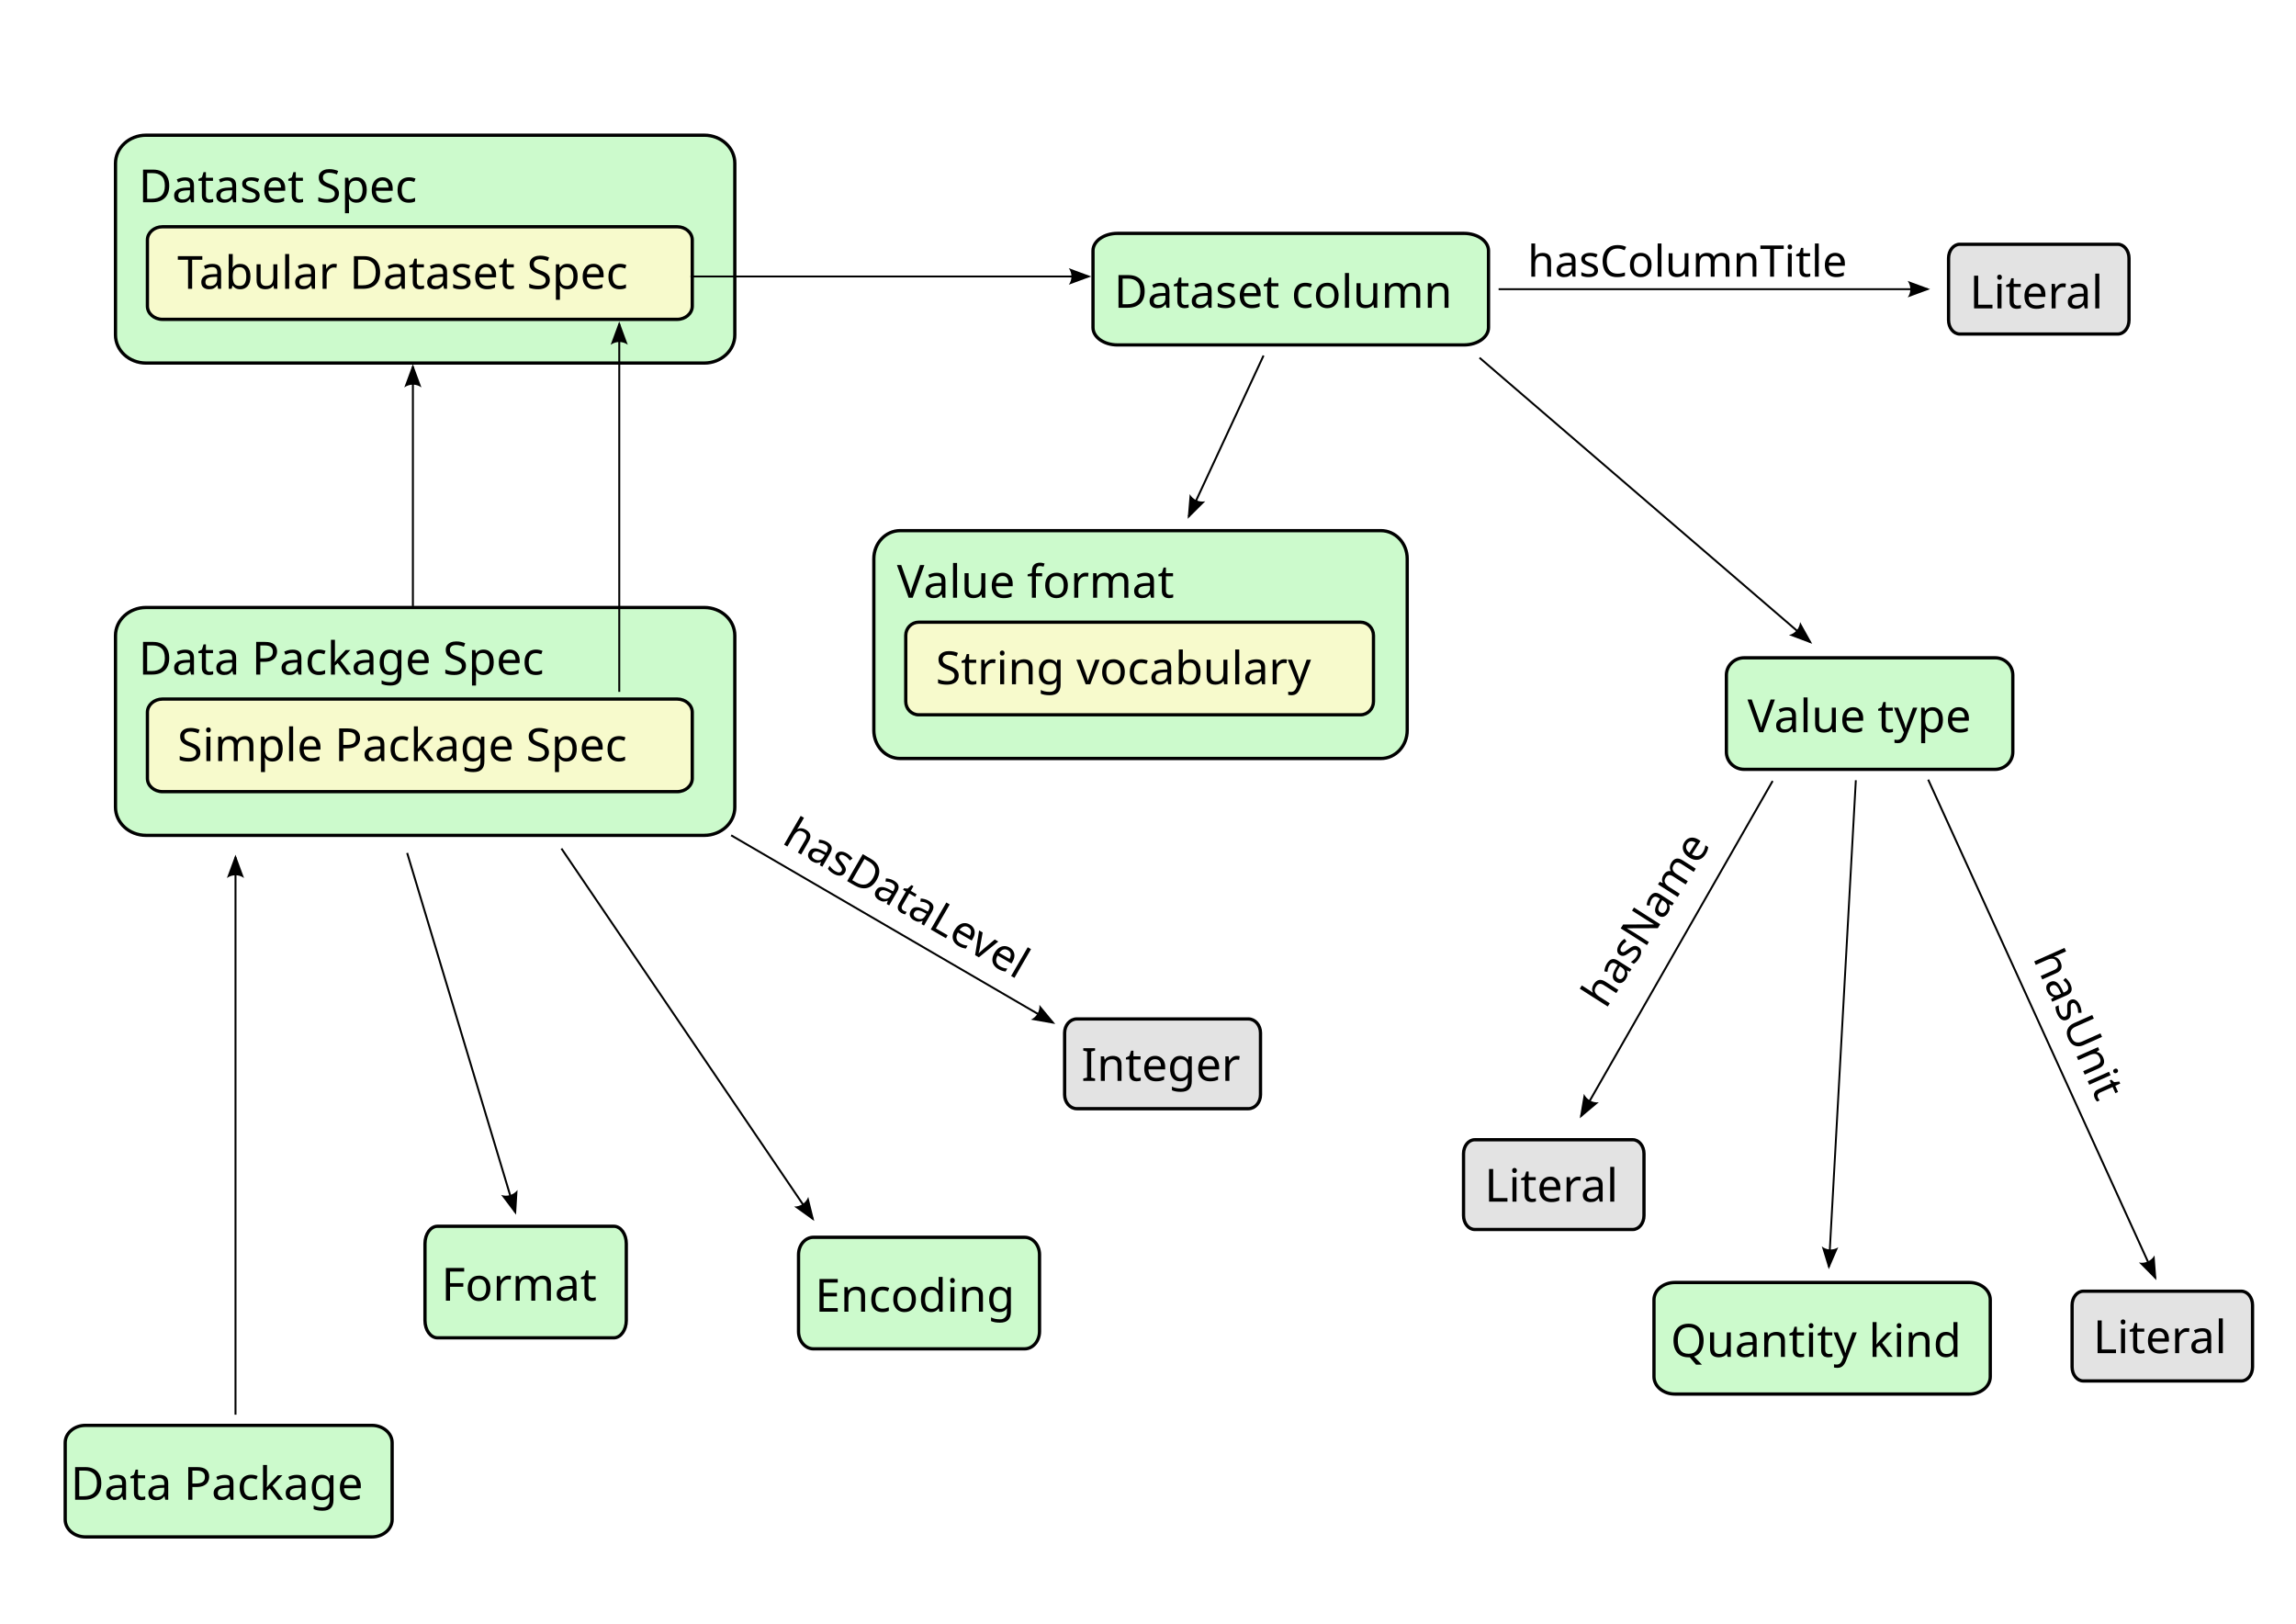
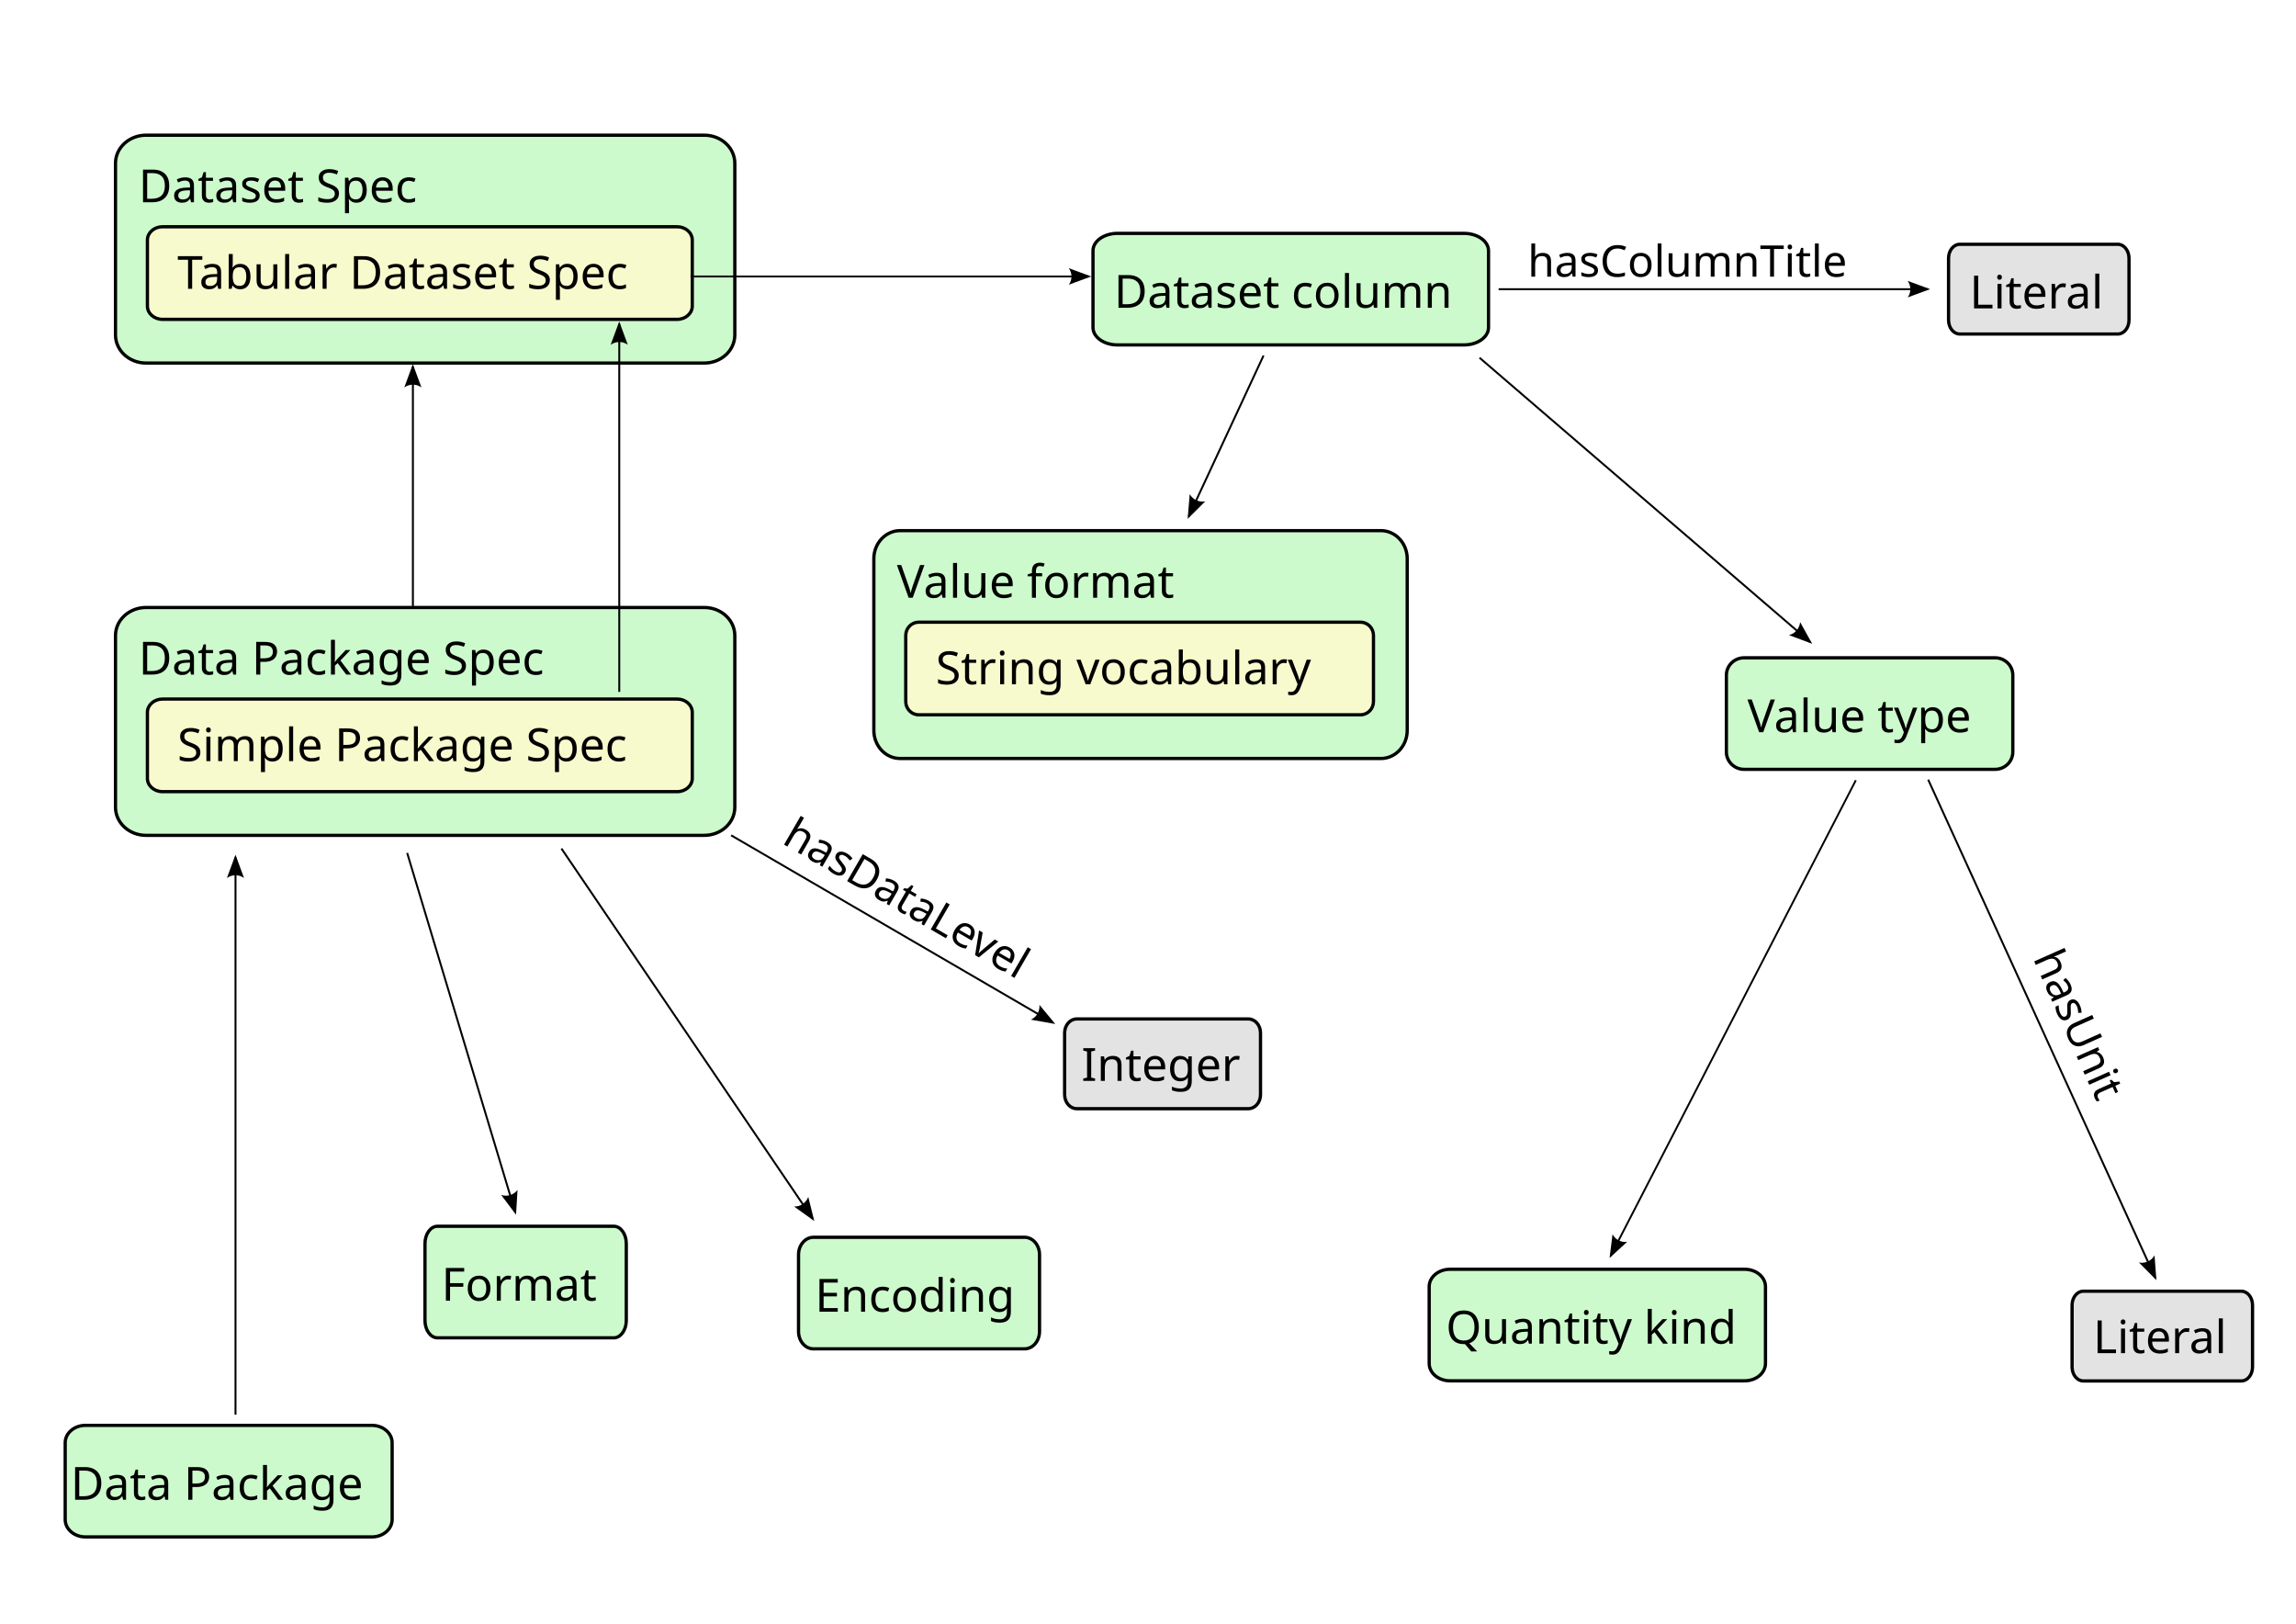
<svg xmlns="http://www.w3.org/2000/svg" width="1052.362" height="744.094" id="svg2" version="1.1">
  <defs id="defs4">
    <marker orient="auto" refY="0" refX="0" id="Arrow2Lend" style="overflow:visible">
      <path id="path3831" style="fill-rule:evenodd;stroke-width:0.625;stroke-linejoin:round" d="M 8.719,4.034 -2.207,0.016 8.719,-4.002 c -1.745,2.372 -1.735,5.617 -6e-7,8.035 z" transform="matrix(-1.1,0,0,-1.1,-1.1,0)" />
    </marker>
    <marker orient="auto" refY="0" refX="0" id="Arrow2Lend-2" style="overflow:visible">
      <path id="path3831-2" style="fill-rule:evenodd;stroke-width:0.625;stroke-linejoin:round" d="M 8.719,4.034 -2.207,0.016 8.719,-4.002 c -1.745,2.372 -1.735,5.617 -6e-7,8.035 z" transform="matrix(-1.1,0,0,-1.1,-1.1,0)" />
    </marker>
    <marker orient="auto" refY="0" refX="0" id="Arrow2Lend-4" style="overflow:visible">
      <path id="path3831-9" style="fill-rule:evenodd;stroke-width:0.625;stroke-linejoin:round" d="M 8.719,4.034 -2.207,0.016 8.719,-4.002 c -1.745,2.372 -1.735,5.617 -6e-7,8.035 z" transform="matrix(-1.1,0,0,-1.1,-1.1,0)" />
    </marker>
    <marker orient="auto" refY="0" refX="0" id="Arrow2Lend-6" style="overflow:visible">
      <path id="path3831-1" style="fill-rule:evenodd;stroke-width:0.625;stroke-linejoin:round" d="M 8.719,4.034 -2.207,0.016 8.719,-4.002 c -1.745,2.372 -1.735,5.617 -6e-7,8.035 z" transform="matrix(-1.1,0,0,-1.1,-1.1,0)" />
    </marker>
    <marker orient="auto" refY="0" refX="0" id="Arrow2Lend-0" style="overflow:visible">
      <path id="path3831-96" style="fill-rule:evenodd;stroke-width:0.625;stroke-linejoin:round" d="M 8.719,4.034 -2.207,0.016 8.719,-4.002 c -1.745,2.372 -1.735,5.617 -6e-7,8.035 z" transform="matrix(-1.1,0,0,-1.1,-1.1,0)" />
    </marker>
    <marker orient="auto" refY="0" refX="0" id="Arrow2Lend-06" style="overflow:visible">
      <path id="path3831-0" style="fill-rule:evenodd;stroke-width:0.625;stroke-linejoin:round" d="M 8.719,4.034 -2.207,0.016 8.719,-4.002 c -1.745,2.372 -1.735,5.617 -6e-7,8.035 z" transform="matrix(-1.1,0,0,-1.1,-1.1,0)" />
    </marker>
    <marker orient="auto" refY="0" refX="0" id="Arrow2Lend-02" style="overflow:visible">
      <path id="path3831-5" style="fill-rule:evenodd;stroke-width:0.625;stroke-linejoin:round" d="M 8.719,4.034 -2.207,0.016 8.719,-4.002 c -1.745,2.372 -1.735,5.617 -6e-7,8.035 z" transform="matrix(-1.1,0,0,-1.1,-1.1,0)" />
    </marker>
    <marker orient="auto" refY="0" refX="0" id="Arrow2Lend-1" style="overflow:visible">
      <path id="path3831-7" style="fill-rule:evenodd;stroke-width:0.625;stroke-linejoin:round" d="M 8.719,4.034 -2.207,0.016 8.719,-4.002 c -1.745,2.372 -1.735,5.617 -6e-7,8.035 z" transform="matrix(-1.1,0,0,-1.1,-1.1,0)" />
    </marker>
    <marker orient="auto" refY="0" refX="0" id="Arrow2Lend-3" style="overflow:visible">
      <path id="path3831-92" style="fill-rule:evenodd;stroke-width:0.625;stroke-linejoin:round" d="M 8.719,4.034 -2.207,0.016 8.719,-4.002 c -1.745,2.372 -1.735,5.617 -6e-7,8.035 z" transform="matrix(-1.1,0,0,-1.1,-1.1,0)" />
    </marker>
    <marker orient="auto" refY="0" refX="0" id="Arrow2Lend-5" style="overflow:visible">
      <path id="path3831-28" style="fill-rule:evenodd;stroke-width:0.625;stroke-linejoin:round" d="M 8.719,4.034 -2.207,0.016 8.719,-4.002 c -1.745,2.372 -1.735,5.617 -6e-7,8.035 z" transform="matrix(-1.1,0,0,-1.1,-1.1,0)" />
    </marker>
    <marker orient="auto" refY="0" refX="0" id="Arrow2Lend-067" style="overflow:visible">
      <path id="path3831-78" style="fill-rule:evenodd;stroke-width:0.625;stroke-linejoin:round" d="M 8.719,4.034 -2.207,0.016 8.719,-4.002 c -1.745,2.372 -1.735,5.617 -6e-7,8.035 z" transform="matrix(-1.1,0,0,-1.1,-1.1,0)" />
    </marker>
    <marker orient="auto" refY="0" refX="0" id="Arrow2Lend-47" style="overflow:visible">
      <path id="path3831-55" style="fill-rule:evenodd;stroke-width:0.625;stroke-linejoin:round" d="M 8.719,4.034 -2.207,0.016 8.719,-4.002 c -1.745,2.372 -1.735,5.617 -6e-7,8.035 z" transform="matrix(-1.1,0,0,-1.1,-1.1,0)" />
    </marker>
    <marker orient="auto" refY="0" refX="0" id="Arrow2Lend-33" style="overflow:visible">
      <path id="path3831-26" style="fill-rule:evenodd;stroke-width:0.625;stroke-linejoin:round" d="M 8.719,4.034 -2.207,0.016 8.719,-4.002 c -1.745,2.372 -1.735,5.617 -6e-7,8.035 z" transform="matrix(-1.1,0,0,-1.1,-1.1,0)" />
    </marker>
    <marker orient="auto" refY="0" refX="0" id="Arrow2Lend-28" style="overflow:visible">
      <path id="path3831-01" style="fill-rule:evenodd;stroke-width:0.625;stroke-linejoin:round" d="M 8.719,4.034 -2.207,0.016 8.719,-4.002 c -1.745,2.372 -1.735,5.617 -6e-7,8.035 z" transform="matrix(-1.1,0,0,-1.1,-1.1,0)" />
    </marker>
    <marker orient="auto" refY="0" refX="0" id="Arrow2Lend-9" style="overflow:visible">
      <path id="path3831-8" style="fill-rule:evenodd;stroke-width:0.625;stroke-linejoin:round" d="M 8.719,4.034 -2.207,0.016 8.719,-4.002 c -1.745,2.372 -1.735,5.617 -6e-7,8.035 z" transform="matrix(-1.1,0,0,-1.1,-1.1,0)" />
    </marker>
    <marker orient="auto" refY="0" refX="0" id="Arrow2Lend-8" style="overflow:visible">
      <path id="path3831-16" style="fill-rule:evenodd;stroke-width:0.625;stroke-linejoin:round" d="M 8.719,4.034 -2.207,0.016 8.719,-4.002 c -1.745,2.372 -1.735,5.617 -6e-7,8.035 z" transform="matrix(-1.1,0,0,-1.1,-1.1,0)" />
    </marker>
    <marker orient="auto" refY="0" refX="0" id="Arrow2Lend-01" style="overflow:visible">
      <path id="path3831-13" style="fill-rule:evenodd;stroke-width:0.625;stroke-linejoin:round" d="M 8.719,4.034 -2.207,0.016 8.719,-4.002 c -1.745,2.372 -1.735,5.617 -6e-7,8.035 z" transform="matrix(-1.1,0,0,-1.1,-1.1,0)" />
    </marker>
    <marker orient="auto" refY="0" refX="0" id="Arrow2Lend-7" style="overflow:visible">
      <path id="path3831-284" style="fill-rule:evenodd;stroke-width:0.625;stroke-linejoin:round" d="M 8.719,4.034 -2.207,0.016 8.719,-4.002 c -1.745,2.372 -1.735,5.617 -6e-7,8.035 z" transform="matrix(-1.1,0,0,-1.1,-1.1,0)" />
    </marker>
    <marker orient="auto" refY="0" refX="0" id="Arrow2Lend-30" style="overflow:visible">
      <path id="path3831-3" style="fill-rule:evenodd;stroke-width:0.625;stroke-linejoin:round" d="M 8.719,4.034 -2.207,0.016 8.719,-4.002 c -1.745,2.372 -1.735,5.617 -6e-7,8.035 z" transform="matrix(-1.1,0,0,-1.1,-1.1,0)" />
    </marker>
    <marker orient="auto" refY="0" refX="0" id="Arrow2Lend-50" style="overflow:visible">
      <path id="path3831-4" style="fill-rule:evenodd;stroke-width:0.625;stroke-linejoin:round" d="M 8.719,4.034 -2.207,0.016 8.719,-4.002 c -1.745,2.372 -1.735,5.617 -6e-7,8.035 z" transform="matrix(-1.1,0,0,-1.1,-1.1,0)" />
    </marker>
    <marker orient="auto" refY="0" refX="0" id="Arrow2Lend-32" style="overflow:visible">
      <path id="path3831-27" style="fill-rule:evenodd;stroke-width:0.625;stroke-linejoin:round" d="M 8.719,4.034 -2.207,0.016 8.719,-4.002 c -1.745,2.372 -1.735,5.617 -6e-7,8.035 z" transform="matrix(-1.1,0,0,-1.1,-1.1,0)" />
    </marker>
    <marker orient="auto" refY="0" refX="0" id="Arrow2Lend-79" style="overflow:visible">
      <path id="path3831-41" style="fill-rule:evenodd;stroke-width:0.625;stroke-linejoin:round" d="M 8.719,4.034 -2.207,0.016 8.719,-4.002 c -1.745,2.372 -1.735,5.617 -6e-7,8.035 z" transform="matrix(-1.1,0,0,-1.1,-1.1,0)" />
    </marker>
  </defs>
  <g id="layer1" transform="translate(0,-308.2677)">
    <g id="g5122" transform="translate(-10.84355,26.35183)">
      <rect ry="7.954" rx="9.283" y="935.12" x="40.725" height="51.12" width="149.852" id="rect2995-6" style="fill:#ccfacc;fill-opacity:1;stroke:#000000;stroke-width:1.5;stroke-miterlimit:4;stroke-opacity:1;stroke-dasharray:none;stroke-dashoffset:0" />
      <text id="text4250-0-1" y="969.205" x="43.242" style="font-size:20.97px;font-style:normal;font-weight:normal;line-height:125%;letter-spacing:0px;word-spacing:0px;fill:#000000;fill-opacity:1;stroke:none;font-family:Sans" xml:space="preserve">
        <tspan y="969.205" x="43.242" id="tspan4252-0-0">Data Package</tspan>
      </text>
    </g>
-     <path style="fill:none;stroke:#000000;stroke-width:0.856px;stroke-linecap:butt;stroke-linejoin:miter;stroke-opacity:1;marker-end:url(#Arrow2Lend)" d="M 850.615,665.829 838.254,888.788" id="path3804-1-4" />
+     <path style="fill:none;stroke:#000000;stroke-width:0.856px;stroke-linecap:butt;stroke-linejoin:miter;stroke-opacity:1;marker-end:url(#Arrow2Lend)" d="M 850.615,665.829 738.249,883.737" id="path3804-1-4" />
    <path style="fill:none;stroke:#000000;stroke-width:0.889px;stroke-linecap:butt;stroke-linejoin:miter;stroke-opacity:1;marker-end:url(#Arrow2Lend)" d="M 883.775,665.55 987.869,893.86" id="path3804-1-4-9" />
-     <text xml:space="preserve" style="font-size:15.201px;font-style:normal;font-weight:normal;line-height:125%;letter-spacing:0px;word-spacing:0px;fill:#000000;fill-opacity:1;stroke:none;font-family:Sans" x="-253.392" y="1035.298" id="text4549-7-0-4" transform="matrix(0.5384328,-0.8426685,0.8426685,0.5384328,0,0)">
-       <tspan id="tspan4551-2-4-2" x="-253.392" y="1035.298" style="font-size:20px">hasName</tspan>
-     </text>
    <g id="g5127" transform="translate(-29.71119,-167.5213)">
      <rect style="fill:#ccfacc;fill-opacity:1;stroke:#000000;stroke-width:1.5;stroke-miterlimit:4;stroke-opacity:1;stroke-dasharray:none;stroke-dashoffset:0" id="rect4191" width="283.866" height="104.419" x="82.647" y="754.184" rx="13.994" ry="12.875" />
      <text xml:space="preserve" style="font-size:20.97px;font-style:normal;font-weight:normal;line-height:125%;letter-spacing:0px;word-spacing:0px;fill:#000000;fill-opacity:1;stroke:none;font-family:Sans" x="93.242" y="784.92" id="text4193">
        <tspan id="tspan4195" x="93.242" y="784.92">Data Package Spec</tspan>
      </text>
      <g transform="translate(-288.5714,188.5714)" id="g5075">
        <rect ry="6.077" rx="6.899" y="607.575" x="385.846" height="42.432" width="249.736" id="rect4191-0" style="fill:#f7facc;fill-opacity:1;stroke:#000000;stroke-width:1.5;stroke-miterlimit:4;stroke-opacity:1;stroke-dasharray:none;stroke-dashoffset:0" />
        <text id="text4193-7" y="636.005" x="399.59" style="font-size:20.97px;font-style:normal;font-weight:normal;line-height:125%;letter-spacing:0px;word-spacing:0px;fill:#000000;fill-opacity:1;stroke:none;font-family:Sans" xml:space="preserve">
          <tspan y="636.005" x="399.59" id="tspan4195-4">Simple Package Spec</tspan>
        </text>
      </g>
    </g>
    <g id="g5339" transform="translate(27.72572,-194.2132)">
      <rect style="fill:#ccfacc;fill-opacity:1;stroke:#000000;stroke-width:1.5;stroke-miterlimit:4;stroke-opacity:1;stroke-dasharray:none;stroke-dashoffset:0" id="rect4191-7" width="283.866" height="104.419" x="25.21" y="564.438" rx="13.994" ry="12.875" />
      <text xml:space="preserve" style="font-size:20.97px;font-style:normal;font-weight:normal;line-height:125%;letter-spacing:0px;word-spacing:0px;fill:#000000;fill-opacity:1;stroke:none;font-family:Sans" x="35.806" y="595.174" id="text4193-5">
        <tspan id="tspan4195-2" x="35.806" y="595.174">Dataset Spec</tspan>
      </text>
      <rect style="fill:#f7facc;fill-opacity:1;stroke:#000000;stroke-width:1.5;stroke-miterlimit:4;stroke-opacity:1;stroke-dasharray:none;stroke-dashoffset:0" id="rect4191-0-4" width="249.736" height="42.432" x="39.838" y="606.4" rx="6.899" ry="6.077" />
      <text xml:space="preserve" style="font-size:20.97px;font-style:normal;font-weight:normal;line-height:125%;letter-spacing:0px;word-spacing:0px;fill:#000000;fill-opacity:1;stroke:none;font-family:Sans" x="53.581" y="634.83" id="text4193-7-8">
        <tspan id="tspan4195-4-4" x="53.581" y="634.83">Tabular Dataset Spec</tspan>
      </text>
    </g>
    <g id="g5166" transform="translate(503.0385,-297.2989)">
      <rect ry="7.954" rx="11.23" y="712.516" x="-2.069" height="51.12" width="181.281" id="rect2995-6-3" style="fill:#ccfacc;fill-opacity:1;stroke:#000000;stroke-width:1.5;stroke-miterlimit:4;stroke-opacity:1;stroke-dasharray:none;stroke-dashoffset:0" />
      <text id="text4250-0-1-6" y="746.602" x="7.591" style="font-size:20.97px;font-style:normal;font-weight:normal;line-height:125%;letter-spacing:0px;word-spacing:0px;fill:#000000;fill-opacity:1;stroke:none;font-family:Sans" xml:space="preserve">
        <tspan y="746.602" x="7.591" id="tspan4252-0-0-8">Dataset column</tspan>
      </text>
    </g>
    <g id="g5347" transform="translate(262.6397,-287.0864)">
      <rect ry="7.954" rx="8.132" y="896.802" x="528.645" height="51.12" width="131.281" id="rect2995-6-3-3-3" style="fill:#ccfacc;fill-opacity:1;stroke:#000000;stroke-width:1.5;stroke-miterlimit:4;stroke-opacity:1;stroke-dasharray:none;stroke-dashoffset:0" />
      <text id="text4250-0-1-6-8-4" y="930.888" x="538.305" style="font-size:20.97px;font-style:normal;font-weight:normal;line-height:125%;letter-spacing:0px;word-spacing:0px;fill:#000000;fill-opacity:1;stroke:none;font-family:Sans" xml:space="preserve">
        <tspan y="930.888" x="538.305" id="tspan4252-0-0-8-5-9">Value type</tspan>
      </text>
    </g>
-     <g id="g5352" transform="translate(-26.26396,39.1929)">
+     <g id="g5352" transform="translate(-129.2995,33.13198)">
      <rect ry="7.954" rx="9.548" y="856.802" x="784.36" height="51.12" width="154.138" id="rect2995-6-3-3-6" style="fill:#ccfacc;fill-opacity:1;stroke:#000000;stroke-width:1.5;stroke-miterlimit:4;stroke-opacity:1;stroke-dasharray:none;stroke-dashoffset:0" />
      <text id="text4250-0-1-6-8-6" y="890.888" x="792.02" style="font-size:20.97px;font-style:normal;font-weight:normal;line-height:125%;letter-spacing:0px;word-spacing:0px;fill:#000000;fill-opacity:1;stroke:none;font-family:Sans" xml:space="preserve">
        <tspan y="890.888" x="792.02" id="tspan4252-0-0-8-5-7">Quantity kind</tspan>
      </text>
    </g>
    <g id="g5308" transform="translate(444.4671,-317.2989)">
      <g transform="translate(1.428572,-65.71429)" id="g5247">
        <rect style="fill:#e3e3e3;fill-opacity:1;stroke:#000000;stroke-width:1.5;stroke-miterlimit:4;stroke-opacity:1;stroke-dasharray:none;stroke-dashoffset:0" id="rect2995-6-3-3-9" width="82.709" height="41.12" x="447.217" y="803.231" rx="5.124" ry="6.398" />
        <text xml:space="preserve" style="font-size:20.97px;font-style:normal;font-weight:normal;line-height:125%;letter-spacing:0px;word-spacing:0px;fill:#000000;fill-opacity:1;stroke:none;font-family:Sans" x="456.877" y="832.602" id="text4250-0-1-6-8-46">
          <tspan id="tspan4252-0-0-8-5-8" x="456.877" y="832.602">Literal</tspan>
        </text>
      </g>
    </g>
    <g transform="translate(502.5135,91.76216)" id="g5247-8">
      <rect ry="6.398" rx="5.124" y="808.231" x="447.217" height="41.12" width="82.709" id="rect2995-6-3-3-9-2" style="fill:#e3e3e3;fill-opacity:1;stroke:#000000;stroke-width:1.5;stroke-miterlimit:4;stroke-opacity:1;stroke-dasharray:none;stroke-dashoffset:0" />
      <text id="text4250-0-1-6-8-46-9" y="836.602" x="456.877" style="font-size:20.97px;font-style:normal;font-weight:normal;line-height:125%;letter-spacing:0px;word-spacing:0px;fill:#000000;fill-opacity:1;stroke:none;font-family:Sans" xml:space="preserve">
        <tspan y="836.602" x="456.877" id="tspan4252-0-0-8-5-8-0">Literal</tspan>
      </text>
    </g>
    <path style="fill:none;stroke:#000000;stroke-width:0.856px;stroke-linecap:butt;stroke-linejoin:miter;stroke-opacity:1;marker-end:url(#Arrow2Lend)" d="m 686.876,440.793 196.647,0" id="path3804-1-4-7" />
    <text xml:space="preserve" style="font-size:40px;font-style:normal;font-weight:normal;line-height:125%;letter-spacing:0px;word-spacing:0px;fill:#000000;fill-opacity:1;stroke:none;font-family:Sans" x="700.181" y="435.063" id="text5335">
      <tspan id="tspan5337" x="700.181" y="435.063" style="font-size:20px">hasColumnTitle</tspan>
    </text>
-     <g transform="translate(223.5861,22.34802)" id="g5247-8-1">
-       <rect ry="6.398" rx="5.124" y="808.231" x="447.217" height="41.12" width="82.709" id="rect2995-6-3-3-9-2-5" style="fill:#e3e3e3;fill-opacity:1;stroke:#000000;stroke-width:1.5;stroke-miterlimit:4;stroke-opacity:1;stroke-dasharray:none;stroke-dashoffset:0" />
-       <text id="text4250-0-1-6-8-46-9-2" y="836.602" x="456.877" style="font-size:20.97px;font-style:normal;font-weight:normal;line-height:125%;letter-spacing:0px;word-spacing:0px;fill:#000000;fill-opacity:1;stroke:none;font-family:Sans" xml:space="preserve">
-         <tspan y="836.602" x="456.877" id="tspan4252-0-0-8-5-8-0-9">Literal</tspan>
-       </text>
-     </g>
    <g id="g5433" transform="translate(0,20)">
      <rect style="fill:#ccfacc;fill-opacity:1;stroke:#000000;stroke-width:1.5;stroke-miterlimit:4;stroke-opacity:1;stroke-dasharray:none;stroke-dashoffset:0" id="rect4191-9" width="244.47" height="104.419" x="400.519" y="531.442" rx="12.052" ry="12.875" />
      <text xml:space="preserve" style="font-size:20.97px;font-style:normal;font-weight:normal;line-height:125%;letter-spacing:0px;word-spacing:0px;fill:#000000;fill-opacity:1;stroke:none;font-family:Sans" x="411.115" y="562.177" id="text4193-2">
        <tspan id="tspan4195-5" x="411.115" y="562.177">Value format</tspan>
      </text>
      <rect style="fill:#f7facc;fill-opacity:1;stroke:#000000;stroke-width:1.5;stroke-miterlimit:4;stroke-opacity:1;stroke-dasharray:none;stroke-dashoffset:0" id="rect4191-0-7" width="214.38" height="42.432" x="415.147" y="573.404" rx="5.922" ry="6.077" />
      <text xml:space="preserve" style="font-size:20.97px;font-style:normal;font-weight:normal;line-height:125%;letter-spacing:0px;word-spacing:0px;fill:#000000;fill-opacity:1;stroke:none;font-family:Sans" x="428.89" y="601.833" id="text4193-7-9">
        <tspan id="tspan4195-4-5" x="428.89" y="601.833">String vocabulary</tspan>
      </text>
    </g>
    <path style="fill:none;stroke:#000000;stroke-width:0.889px;stroke-linecap:butt;stroke-linejoin:miter;stroke-opacity:1;marker-end:url(#Arrow2Lend)" d="m 579.144,471.204 -34.297,73.757" id="path3804-1-4-9-2" />
    <path style="fill:none;stroke:#000000;stroke-width:0.889px;stroke-linecap:butt;stroke-linejoin:miter;stroke-opacity:1;marker-end:url(#Arrow2Lend)" d="M 678.139,472.214 829.71,602.539" id="path3804-1-4-9-4" />
    <path style="fill:none;stroke:#000000;stroke-width:0.889px;stroke-linecap:butt;stroke-linejoin:miter;stroke-opacity:1;marker-end:url(#Arrow2Lend)" d="m 189.249,586.062 0,-109.748" id="path3804-1-4-9-5" />
    <path style="fill:none;stroke:#000000;stroke-width:0.889px;stroke-linecap:butt;stroke-linejoin:miter;stroke-opacity:1;marker-end:url(#Arrow2Lend)" d="m 283.837,625.322 0,-168.554" id="path3804-1-4-9-5-8" />
    <path style="fill:none;stroke:#000000;stroke-width:0.889px;stroke-linecap:butt;stroke-linejoin:miter;stroke-opacity:1;marker-end:url(#Arrow2Lend)" d="m 107.945,956.571 0,-255.432" id="path3804-1-4-9-5-8-0" />
-     <path style="fill:none;stroke:#000000;stroke-width:0.889px;stroke-linecap:butt;stroke-linejoin:miter;stroke-opacity:1;marker-end:url(#Arrow2Lend)" d="M 812.489,666.163 724.654,819.722" id="path3804-1-4-9-8" />
    <text xml:space="preserve" style="font-size:15.201px;font-style:normal;font-weight:normal;line-height:125%;letter-spacing:0px;word-spacing:0px;fill:#000000;fill-opacity:1;stroke:none;font-family:Sans" x="1062.099" y="-546.291" id="text4549-7-0-4-6" transform="matrix(0.407497,0.9132066,-0.9132066,0.407497,0,0)">
      <tspan id="tspan4551-2-4-2-9" x="1062.099" y="-546.291" style="font-size:20px">hasUnit</tspan>
    </text>
    <path style="fill:none;stroke:#000000;stroke-width:0.856px;stroke-linecap:butt;stroke-linejoin:miter;stroke-opacity:1;marker-end:url(#Arrow2Lend)" d="m 316.495,434.971 182.534,0" id="path3804-1-4-7-8" />
    <g id="g3181">
      <rect ry="7.954" rx="5.716" y="870.229" x="194.785" height="51.12" width="92.274" id="rect2995-6-4" style="fill:#ccfacc;fill-opacity:1;stroke:#000000;stroke-width:1.5;stroke-miterlimit:4;stroke-opacity:1;stroke-dasharray:none;stroke-dashoffset:0" />
      <text id="text4250-0-1-9" y="904.314" x="202.353" style="font-size:20.97px;font-style:normal;font-weight:normal;line-height:125%;letter-spacing:0px;word-spacing:0px;fill:#000000;fill-opacity:1;stroke:none;font-family:Sans" xml:space="preserve">
        <tspan y="904.314" x="202.353" id="tspan4252-0-0-4">Format</tspan>
      </text>
    </g>
    <g id="g3176">
      <rect ry="7.954" rx="6.842" y="875.279" x="366.005" height="51.12" width="110.456" id="rect2995-6-4-6" style="fill:#ccfacc;fill-opacity:1;stroke:#000000;stroke-width:1.5;stroke-miterlimit:4;stroke-opacity:1;stroke-dasharray:none;stroke-dashoffset:0" />
      <text id="text4250-0-1-9-9" y="909.365" x="373.574" style="font-size:20.97px;font-style:normal;font-weight:normal;line-height:125%;letter-spacing:0px;word-spacing:0px;fill:#000000;fill-opacity:1;stroke:none;font-family:Sans" xml:space="preserve">
        <tspan y="909.365" x="373.574" id="tspan4252-0-0-4-1">Encoding</tspan>
      </text>
    </g>
    <g id="g3171" transform="translate(20.20305,0)">
      <rect ry="6.398" rx="5.562" y="775.223" x="467.762" height="41.12" width="89.78" id="rect2995-6-3-3-9-2-5-0" style="fill:#e3e3e3;fill-opacity:1;stroke:#000000;stroke-width:1.5;stroke-miterlimit:4;stroke-opacity:1;stroke-dasharray:none;stroke-dashoffset:0" />
      <text id="text4250-0-1-6-8-46-9-2-8" y="803.595" x="475.463" style="font-size:20.97px;font-style:normal;font-weight:normal;line-height:125%;letter-spacing:0px;word-spacing:0px;fill:#000000;fill-opacity:1;stroke:none;font-family:Sans" xml:space="preserve">
        <tspan y="803.595" x="475.463" id="tspan4252-0-0-8-5-8-0-9-6">Integer</tspan>
      </text>
    </g>
    <path style="fill:none;stroke:#000000;stroke-width:0.889px;stroke-linecap:butt;stroke-linejoin:miter;stroke-opacity:1;marker-end:url(#Arrow2Lend)" d="m 186.624,699.149 49.546,164.671" id="path3804-1-4-9-4-2" />
    <path style="fill:none;stroke:#000000;stroke-width:0.889px;stroke-linecap:butt;stroke-linejoin:miter;stroke-opacity:1;marker-end:url(#Arrow2Lend)" d="M 257.334,697.129 372.54,866.851" id="path3804-1-4-9-4-6" />
    <path style="fill:none;stroke:#000000;stroke-width:0.889px;stroke-linecap:butt;stroke-linejoin:miter;stroke-opacity:1;marker-end:url(#Arrow2Lend)" d="m 335.116,691.068 147.531,85.879" id="path3804-1-4-9-4-8" />
    <text xml:space="preserve" style="font-size:40px;font-style:normal;font-weight:normal;line-height:125%;letter-spacing:0px;word-spacing:0px;fill:#000000;fill-opacity:1;stroke:none;font-family:Sans" x="657.543" y="421.935" id="text5335-7" transform="matrix(0.8656098,0.5007192,-0.5007192,0.8656098,0,0)">
      <tspan id="tspan5337-3" x="657.543" y="421.935" style="font-size:20px">hasDataLevel</tspan>
    </text>
  </g>
</svg>
